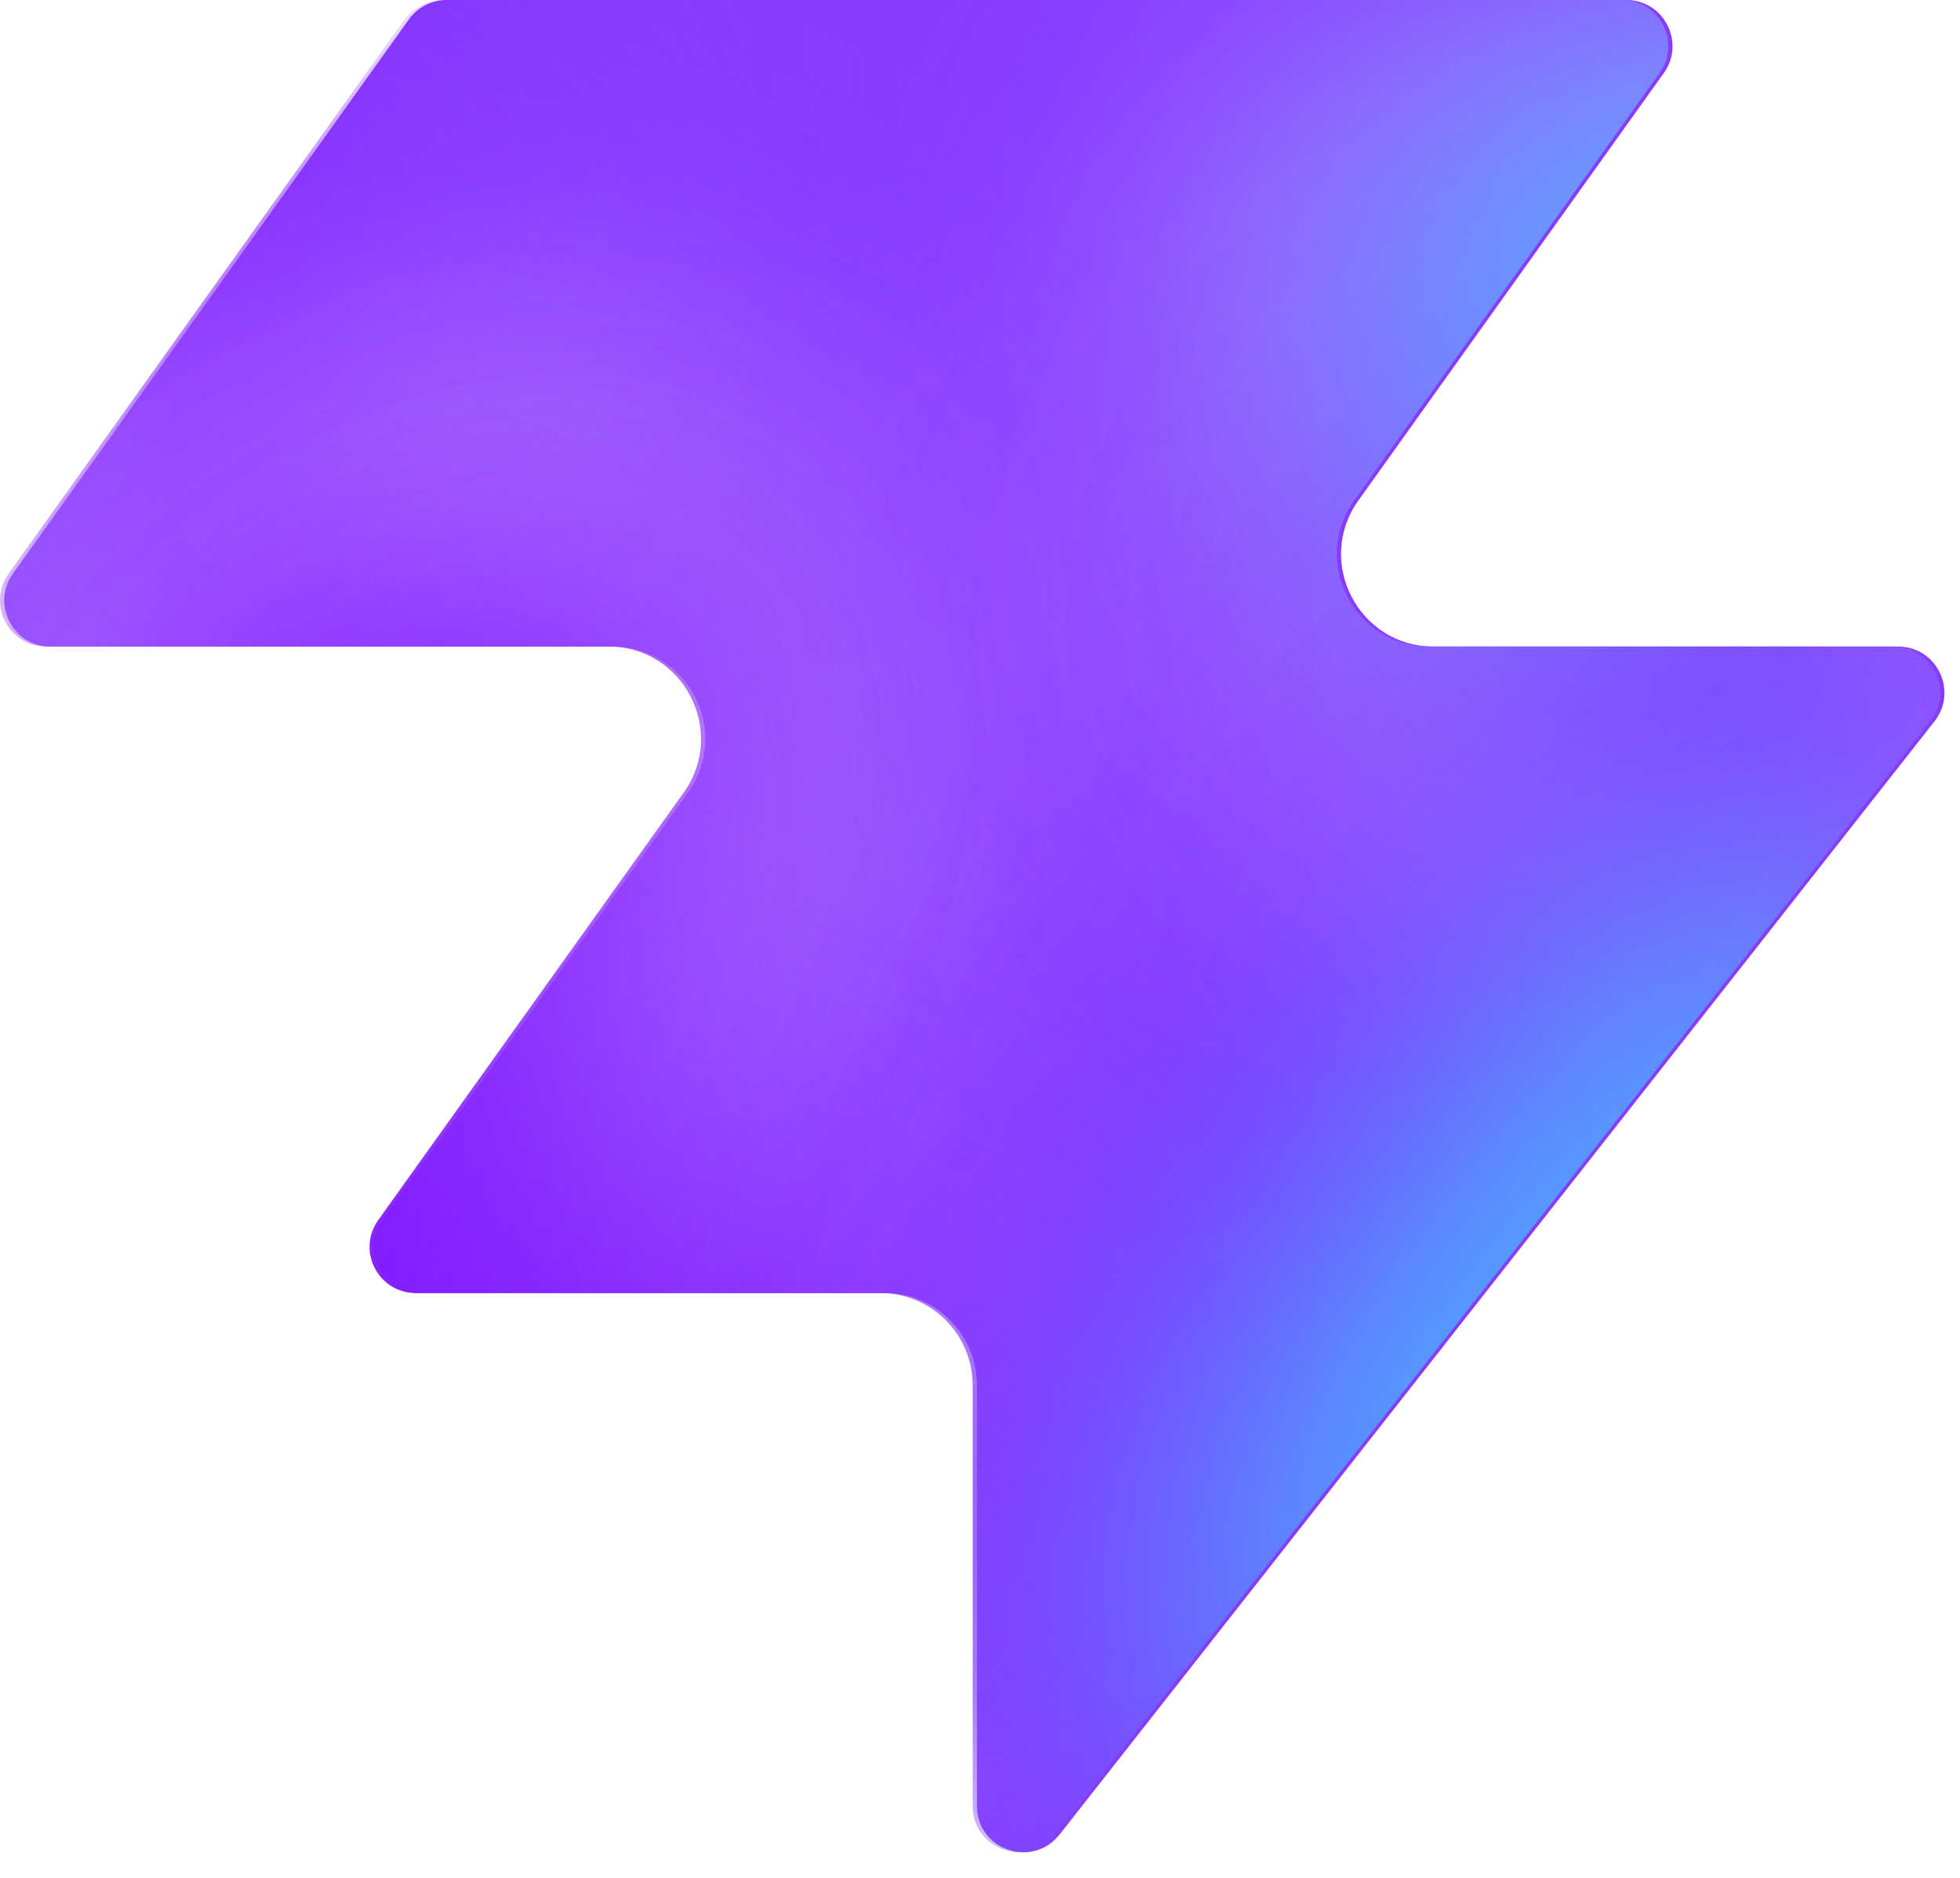
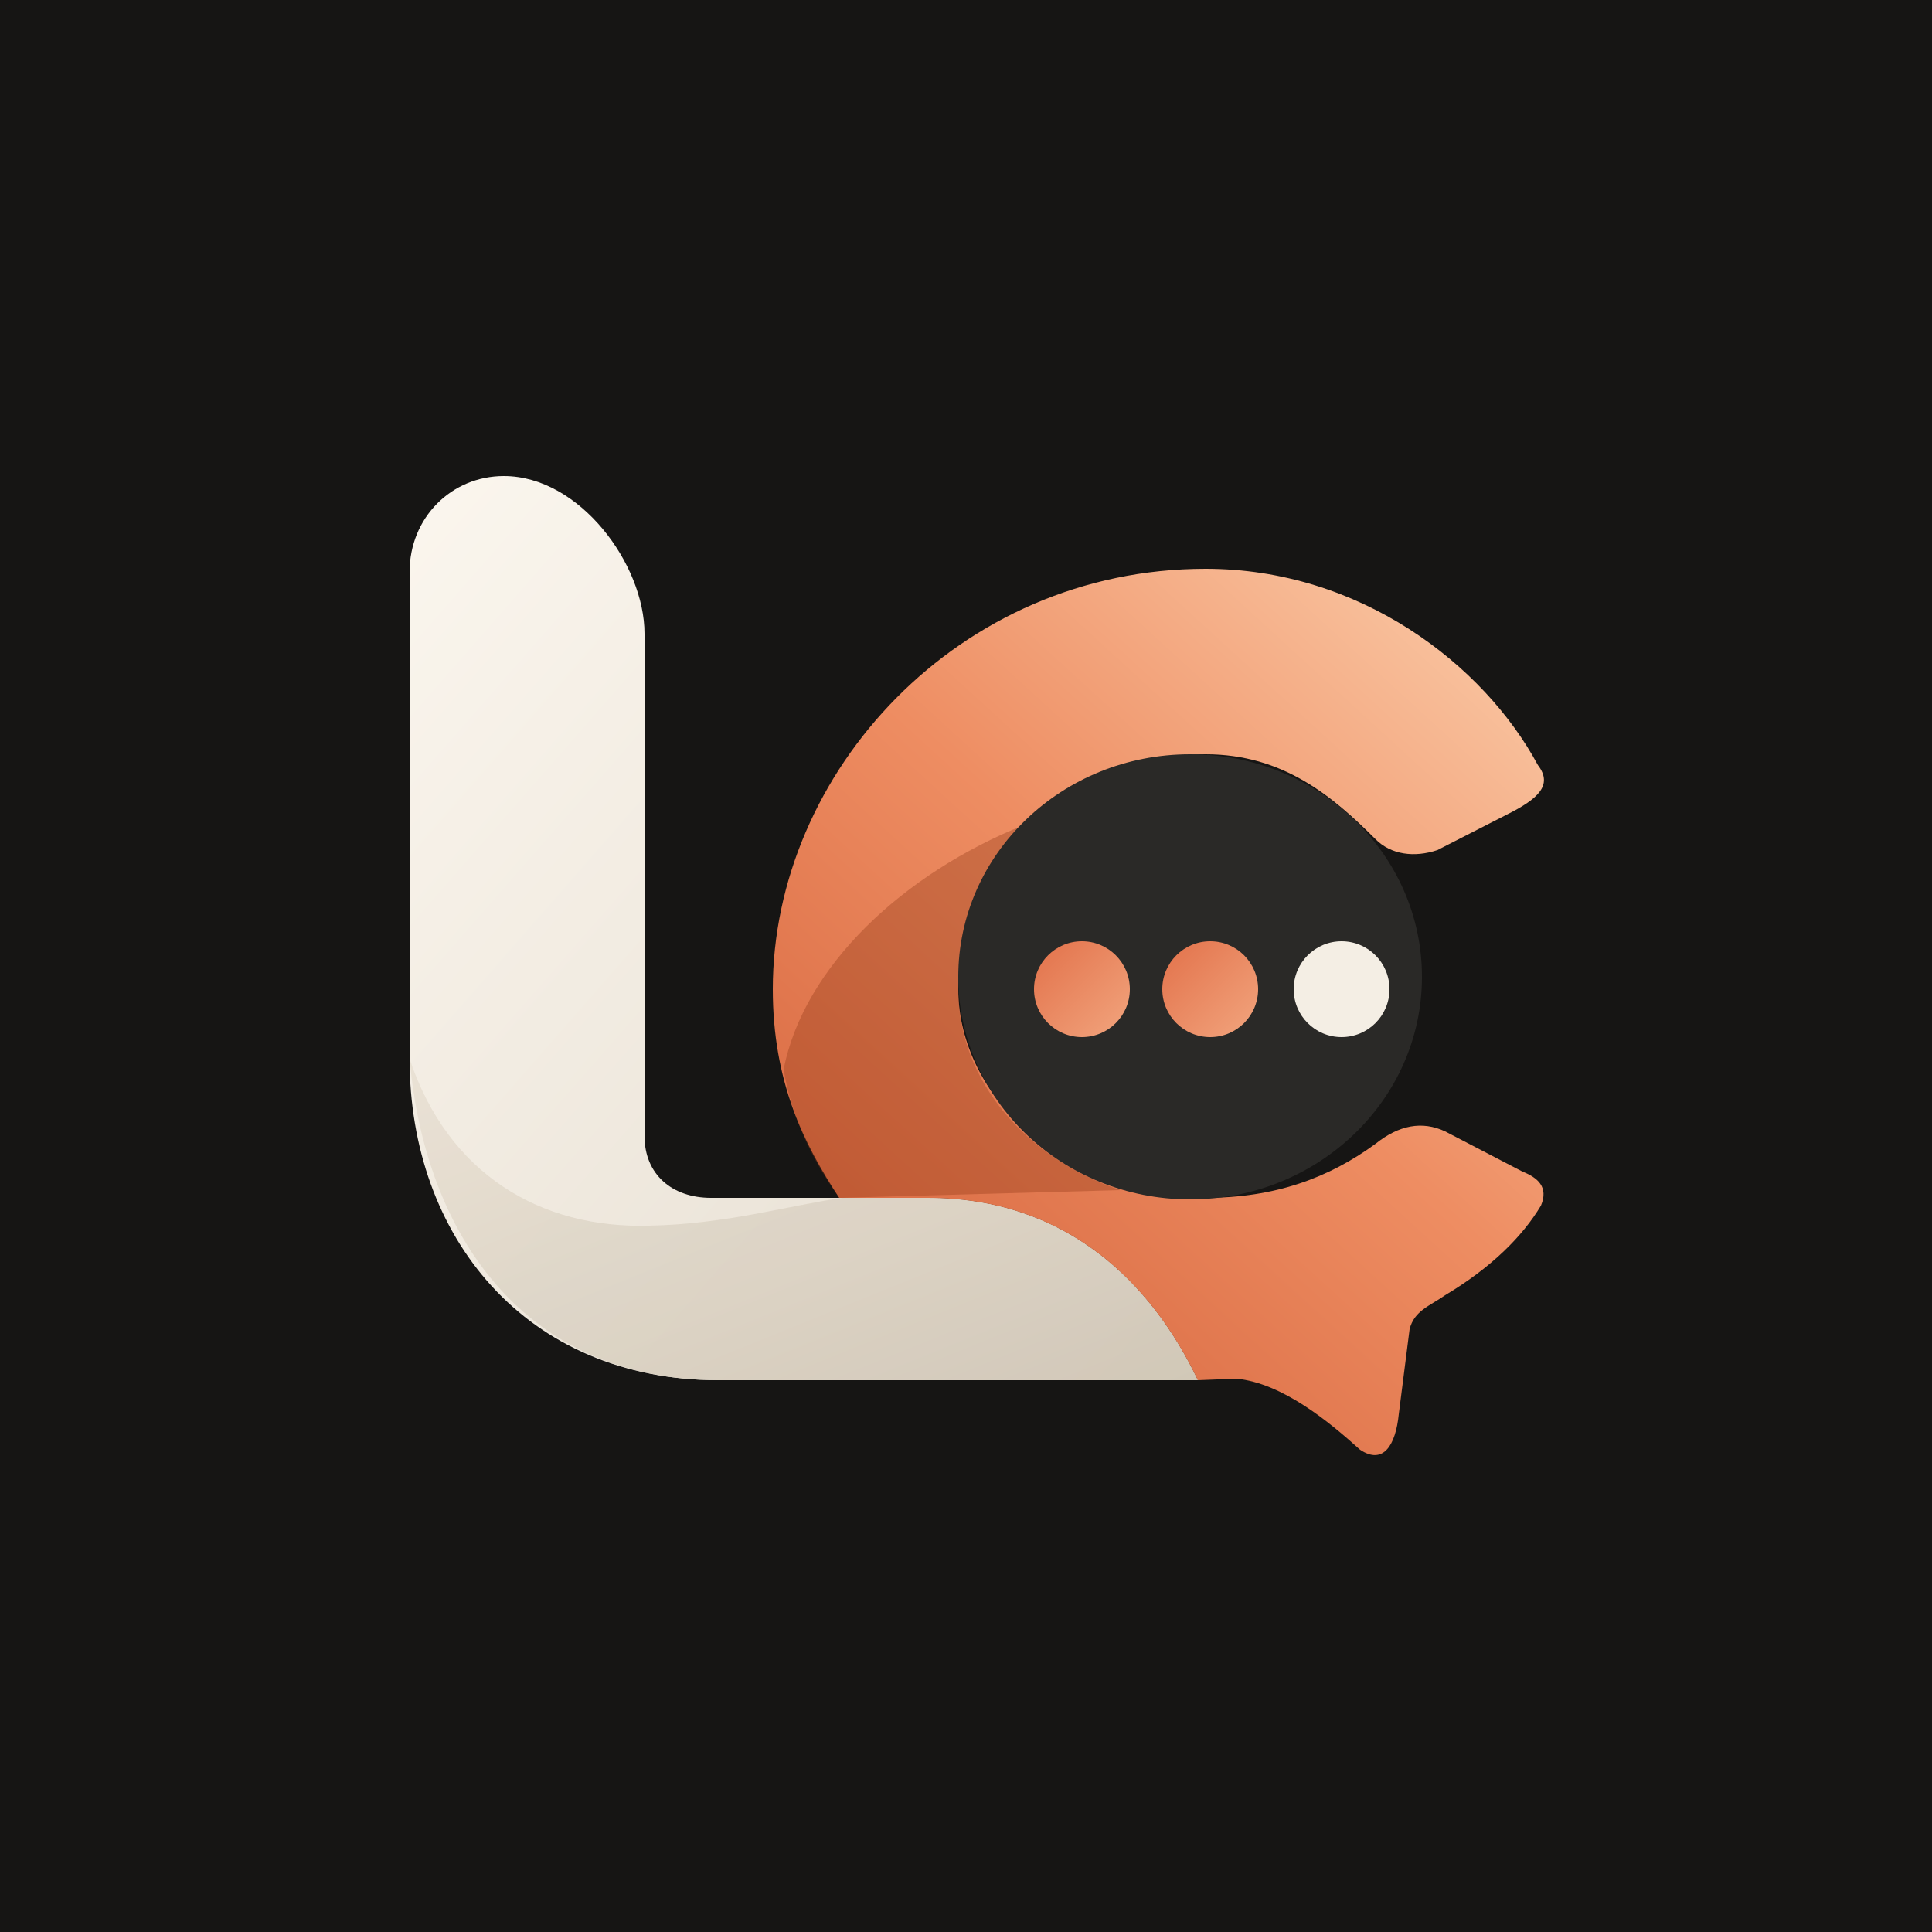
- <svg xmlns="http://www.w3.org/2000/svg" width="48" height="46" fill="none" viewBox="0 0 48 46">
-   <path fill="#863bff" d="M25.946 44.938c-.664.845-2.021.375-2.021-.698V33.937a2.26 2.26 0 0 0-2.262-2.262H10.287c-.92 0-1.456-1.04-.92-1.788l7.48-10.471c1.07-1.497 0-3.578-1.842-3.578H1.237c-.92 0-1.456-1.04-.92-1.788L10.013.474c.214-.297.556-.474.92-.474h28.894c.92 0 1.456 1.04.92 1.788l-7.48 10.471c-1.07 1.498 0 3.579 1.842 3.579h11.377c.943 0 1.473 1.088.89 1.83L25.947 44.94z" style="fill:#863bff;fill:color(display-p3 .525 .23 1);fill-opacity:1" />
-   <mask id="a" width="48" height="46" x="0" y="0" maskUnits="userSpaceOnUse" style="mask-type:alpha">
-     <path fill="#000" d="M25.842 44.938c-.664.844-2.021.375-2.021-.698V33.937a2.26 2.26 0 0 0-2.262-2.262H10.183c-.92 0-1.456-1.04-.92-1.788l7.48-10.471c1.07-1.498 0-3.579-1.842-3.579H1.133c-.92 0-1.456-1.04-.92-1.787L9.91.473c.214-.297.556-.474.92-.474h28.894c.92 0 1.456 1.04.92 1.788l-7.48 10.471c-1.07 1.498 0 3.578 1.842 3.578h11.377c.943 0 1.473 1.088.89 1.832L25.843 44.94z" style="fill:#000;fill-opacity:1" />
-   </mask>
-   <g mask="url(#a)">
-     <g filter="url(#b)">
-       <ellipse cx="5.508" cy="14.704" fill="#ede6ff" rx="5.508" ry="14.704" style="fill:#ede6ff;fill:color(display-p3 .927 .903 1);fill-opacity:1" transform="matrix(.00324 1 1 -.00324 -4.47 31.516)" />
-     </g>
-     <g filter="url(#c)">
-       <ellipse cx="10.399" cy="29.851" fill="#ede6ff" rx="10.399" ry="29.851" style="fill:#ede6ff;fill:color(display-p3 .927 .903 1);fill-opacity:1" transform="matrix(.00324 1 1 -.00324 -39.328 7.883)" />
-     </g>
-     <g filter="url(#d)">
-       <ellipse cx="5.508" cy="30.487" fill="#7e14ff" rx="5.508" ry="30.487" style="fill:#7e14ff;fill:color(display-p3 .492 .077 1);fill-opacity:1" transform="rotate(89.814 -25.913 -14.639)scale(1 -1)" />
-     </g>
-     <g filter="url(#e)">
-       <ellipse cx="5.508" cy="30.599" fill="#7e14ff" rx="5.508" ry="30.599" style="fill:#7e14ff;fill:color(display-p3 .492 .077 1);fill-opacity:1" transform="rotate(89.814 -32.644 -3.334)scale(1 -1)" />
-     </g>
-     <g filter="url(#f)">
-       <ellipse cx="5.508" cy="30.599" fill="#7e14ff" rx="5.508" ry="30.599" style="fill:#7e14ff;fill:color(display-p3 .492 .077 1);fill-opacity:1" transform="matrix(.00324 1 1 -.00324 -34.34 30.47)" />
-     </g>
-     <g filter="url(#g)">
-       <ellipse cx="14.072" cy="22.078" fill="#ede6ff" rx="14.072" ry="22.078" style="fill:#ede6ff;fill:color(display-p3 .927 .903 1);fill-opacity:1" transform="rotate(93.35 24.506 48.493)scale(-1 1)" />
-     </g>
-     <g filter="url(#h)">
-       <ellipse cx="3.47" cy="21.501" fill="#7e14ff" rx="3.47" ry="21.501" style="fill:#7e14ff;fill:color(display-p3 .492 .077 1);fill-opacity:1" transform="rotate(89.009 28.708 47.59)scale(-1 1)" />
-     </g>
-     <g filter="url(#i)">
-       <ellipse cx="3.47" cy="21.501" fill="#7e14ff" rx="3.47" ry="21.501" style="fill:#7e14ff;fill:color(display-p3 .492 .077 1);fill-opacity:1" transform="rotate(89.009 28.708 47.59)scale(-1 1)" />
-     </g>
-     <g filter="url(#j)">
-       <ellipse cx=".387" cy="8.972" fill="#7e14ff" rx="4.407" ry="29.108" style="fill:#7e14ff;fill:color(display-p3 .492 .077 1);fill-opacity:1" transform="rotate(39.51 .387 8.972)" />
-     </g>
-     <g filter="url(#k)">
-       <ellipse cx="47.523" cy="-6.092" fill="#7e14ff" rx="4.407" ry="29.108" style="fill:#7e14ff;fill:color(display-p3 .492 .077 1);fill-opacity:1" transform="rotate(37.892 47.523 -6.092)" />
-     </g>
-     <g filter="url(#l)">
-       <ellipse cx="41.412" cy="6.333" fill="#47bfff" rx="5.971" ry="9.665" style="fill:#47bfff;fill:color(display-p3 .28 .748 1);fill-opacity:1" transform="rotate(37.892 41.412 6.333)" />
-     </g>
-     <g filter="url(#m)">
-       <ellipse cx="-1.879" cy="38.332" fill="#7e14ff" rx="4.407" ry="29.108" style="fill:#7e14ff;fill:color(display-p3 .492 .077 1);fill-opacity:1" transform="rotate(37.892 -1.88 38.332)" />
-     </g>
-     <g filter="url(#n)">
-       <ellipse cx="-1.879" cy="38.332" fill="#7e14ff" rx="4.407" ry="29.108" style="fill:#7e14ff;fill:color(display-p3 .492 .077 1);fill-opacity:1" transform="rotate(37.892 -1.88 38.332)" />
-     </g>
-     <g filter="url(#o)">
-       <ellipse cx="35.651" cy="29.907" fill="#7e14ff" rx="4.407" ry="29.108" style="fill:#7e14ff;fill:color(display-p3 .492 .077 1);fill-opacity:1" transform="rotate(37.892 35.651 29.907)" />
-     </g>
-     <g filter="url(#p)">
-       <ellipse cx="38.418" cy="32.4" fill="#47bfff" rx="5.971" ry="15.297" style="fill:#47bfff;fill:color(display-p3 .28 .748 1);fill-opacity:1" transform="rotate(37.892 38.418 32.4)" />
-     </g>
-   </g>
+ <svg xmlns="http://www.w3.org/2000/svg" viewBox="0 0 1250 1250" width="1250" height="1250" role="img" aria-label="LC logo, dark mode">
  <defs>
-     <filter id="b" width="60.045" height="41.654" x="-19.77" y="16.149" color-interpolation-filters="sRGB" filterUnits="userSpaceOnUse">
-       <feFlood flood-opacity="0" result="BackgroundImageFix" />
-       <feBlend in="SourceGraphic" in2="BackgroundImageFix" result="shape" />
-       <feGaussianBlur result="effect1_foregroundBlur_2002_17158" stdDeviation="7.659" />
-     </filter>
-     <filter id="c" width="90.34" height="51.437" x="-54.613" y="-7.533" color-interpolation-filters="sRGB" filterUnits="userSpaceOnUse">
-       <feFlood flood-opacity="0" result="BackgroundImageFix" />
-       <feBlend in="SourceGraphic" in2="BackgroundImageFix" result="shape" />
-       <feGaussianBlur result="effect1_foregroundBlur_2002_17158" stdDeviation="7.659" />
-     </filter>
-     <filter id="d" width="79.355" height="29.4" x="-49.64" y="2.03" color-interpolation-filters="sRGB" filterUnits="userSpaceOnUse">
-       <feFlood flood-opacity="0" result="BackgroundImageFix" />
-       <feBlend in="SourceGraphic" in2="BackgroundImageFix" result="shape" />
-       <feGaussianBlur result="effect1_foregroundBlur_2002_17158" stdDeviation="4.596" />
-     </filter>
-     <filter id="e" width="79.579" height="29.4" x="-45.045" y="20.029" color-interpolation-filters="sRGB" filterUnits="userSpaceOnUse">
-       <feFlood flood-opacity="0" result="BackgroundImageFix" />
-       <feBlend in="SourceGraphic" in2="BackgroundImageFix" result="shape" />
-       <feGaussianBlur result="effect1_foregroundBlur_2002_17158" stdDeviation="4.596" />
-     </filter>
-     <filter id="f" width="79.579" height="29.4" x="-43.513" y="21.178" color-interpolation-filters="sRGB" filterUnits="userSpaceOnUse">
-       <feFlood flood-opacity="0" result="BackgroundImageFix" />
-       <feBlend in="SourceGraphic" in2="BackgroundImageFix" result="shape" />
-       <feGaussianBlur result="effect1_foregroundBlur_2002_17158" stdDeviation="4.596" />
-     </filter>
-     <filter id="g" width="74.749" height="58.852" x="15.756" y="-17.901" color-interpolation-filters="sRGB" filterUnits="userSpaceOnUse">
-       <feFlood flood-opacity="0" result="BackgroundImageFix" />
-       <feBlend in="SourceGraphic" in2="BackgroundImageFix" result="shape" />
-       <feGaussianBlur result="effect1_foregroundBlur_2002_17158" stdDeviation="7.659" />
-     </filter>
-     <filter id="h" width="61.377" height="25.362" x="23.548" y="2.284" color-interpolation-filters="sRGB" filterUnits="userSpaceOnUse">
-       <feFlood flood-opacity="0" result="BackgroundImageFix" />
-       <feBlend in="SourceGraphic" in2="BackgroundImageFix" result="shape" />
-       <feGaussianBlur result="effect1_foregroundBlur_2002_17158" stdDeviation="4.596" />
-     </filter>
-     <filter id="i" width="61.377" height="25.362" x="23.548" y="2.284" color-interpolation-filters="sRGB" filterUnits="userSpaceOnUse">
-       <feFlood flood-opacity="0" result="BackgroundImageFix" />
-       <feBlend in="SourceGraphic" in2="BackgroundImageFix" result="shape" />
-       <feGaussianBlur result="effect1_foregroundBlur_2002_17158" stdDeviation="4.596" />
-     </filter>
-     <filter id="j" width="56.045" height="63.649" x="-27.636" y="-22.853" color-interpolation-filters="sRGB" filterUnits="userSpaceOnUse">
-       <feFlood flood-opacity="0" result="BackgroundImageFix" />
-       <feBlend in="SourceGraphic" in2="BackgroundImageFix" result="shape" />
-       <feGaussianBlur result="effect1_foregroundBlur_2002_17158" stdDeviation="4.596" />
-     </filter>
-     <filter id="k" width="54.814" height="64.646" x="20.116" y="-38.415" color-interpolation-filters="sRGB" filterUnits="userSpaceOnUse">
-       <feFlood flood-opacity="0" result="BackgroundImageFix" />
-       <feBlend in="SourceGraphic" in2="BackgroundImageFix" result="shape" />
-       <feGaussianBlur result="effect1_foregroundBlur_2002_17158" stdDeviation="4.596" />
-     </filter>
-     <filter id="l" width="33.541" height="35.313" x="24.641" y="-11.323" color-interpolation-filters="sRGB" filterUnits="userSpaceOnUse">
-       <feFlood flood-opacity="0" result="BackgroundImageFix" />
-       <feBlend in="SourceGraphic" in2="BackgroundImageFix" result="shape" />
-       <feGaussianBlur result="effect1_foregroundBlur_2002_17158" stdDeviation="4.596" />
-     </filter>
-     <filter id="m" width="54.814" height="64.646" x="-29.286" y="6.009" color-interpolation-filters="sRGB" filterUnits="userSpaceOnUse">
-       <feFlood flood-opacity="0" result="BackgroundImageFix" />
-       <feBlend in="SourceGraphic" in2="BackgroundImageFix" result="shape" />
-       <feGaussianBlur result="effect1_foregroundBlur_2002_17158" stdDeviation="4.596" />
-     </filter>
-     <filter id="n" width="54.814" height="64.646" x="-29.286" y="6.009" color-interpolation-filters="sRGB" filterUnits="userSpaceOnUse">
-       <feFlood flood-opacity="0" result="BackgroundImageFix" />
-       <feBlend in="SourceGraphic" in2="BackgroundImageFix" result="shape" />
-       <feGaussianBlur result="effect1_foregroundBlur_2002_17158" stdDeviation="4.596" />
-     </filter>
-     <filter id="o" width="54.814" height="64.646" x="8.244" y="-2.416" color-interpolation-filters="sRGB" filterUnits="userSpaceOnUse">
-       <feFlood flood-opacity="0" result="BackgroundImageFix" />
-       <feBlend in="SourceGraphic" in2="BackgroundImageFix" result="shape" />
-       <feGaussianBlur result="effect1_foregroundBlur_2002_17158" stdDeviation="4.596" />
-     </filter>
-     <filter id="p" width="39.409" height="43.623" x="18.713" y="10.588" color-interpolation-filters="sRGB" filterUnits="userSpaceOnUse">
-       <feFlood flood-opacity="0" result="BackgroundImageFix" />
-       <feBlend in="SourceGraphic" in2="BackgroundImageFix" result="shape" />
-       <feGaussianBlur result="effect1_foregroundBlur_2002_17158" stdDeviation="4.596" />
-     </filter>
+     <linearGradient id="l-main" x1="0" y1="0" x2="1" y2="1">
+       <stop offset="0" stop-color="#FBF6EE" />
+       <stop offset="1" stop-color="#E4DCCF" />
+     </linearGradient>
+     <linearGradient id="l-fold" x1="0" y1="0" x2="1" y2="1">
+       <stop offset="0" stop-color="#E9E1D4" />
+       <stop offset="1" stop-color="#CFC5B5" />
+     </linearGradient>
+     <linearGradient id="c-main" x1="0.15" y1="1" x2="0.9" y2="0.05">
+       <stop offset="0" stop-color="#D4623B" />
+       <stop offset="0.55" stop-color="#EE8D62" />
+       <stop offset="1" stop-color="#F9C4A0" />
+     </linearGradient>
+     <linearGradient id="dot" x1="0" y1="0" x2="1" y2="1">
+       <stop offset="0" stop-color="#E2714A" />
+       <stop offset="1" stop-color="#F2A57E" />
+     </linearGradient>
  </defs>
+   <rect width="1250" height="1250" fill="#161514" />
+   <path d="M265 370 C265 335 292 308 326 308 C375 308 417 365 417 410 L417 735 C417 760 435 775 460 775 L600 775 C690 775 745 830 775 893 L465 893 C340 893 265 800 265 685 Z" fill="url(#l-main)" />
+   <path d="M265 685 C290 760 350 795 420 793 C470 792 510 780 545 775 L600 775 C690 775 745 830 775 893 L465 893 C340 893 275 800 265 685 Z" fill="url(#l-fold)" opacity="0.9" />
+   <path d="M995 495 C960 430 880 368 780 368 C620 368 500 500 500 640 C500 700 520 740 543 775 L600 775 C690 775 745 830 775 893 L800 892 C830 895 860 920 880 938 C895 948 903 935 905 915 L912 860 C915 848 925 845 935 838 C965 820 985 800 997 780 C1002 768 995 762 985 758 L935 732 C920 725 905 728 890 740 C860 762 825 775 780 775 C690 775 620 710 620 640 C620 560 690 488 780 488 C830 488 862 515 890 543 C900 553 915 555 930 550 L975 527 C995 517 1005 508 995 495 Z" fill="url(#c-main)" />
+   <path d="M507 692 C520 625 585 565 662 534 C632 565 620 605 620 640 C620 700 665 750 725 770 L543 775 C525 750 512 722 507 692 Z" fill="#8F3615" opacity="0.35" />
+   <ellipse cx="770" cy="632" rx="150" ry="144" fill="#2A2927" />
+   <circle cx="700" cy="640" r="31" fill="url(#dot)" />
+   <circle cx="783" cy="640" r="31" fill="url(#dot)" />
+   <circle cx="868" cy="640" r="31" fill="#F4EEE4" />
</svg>
